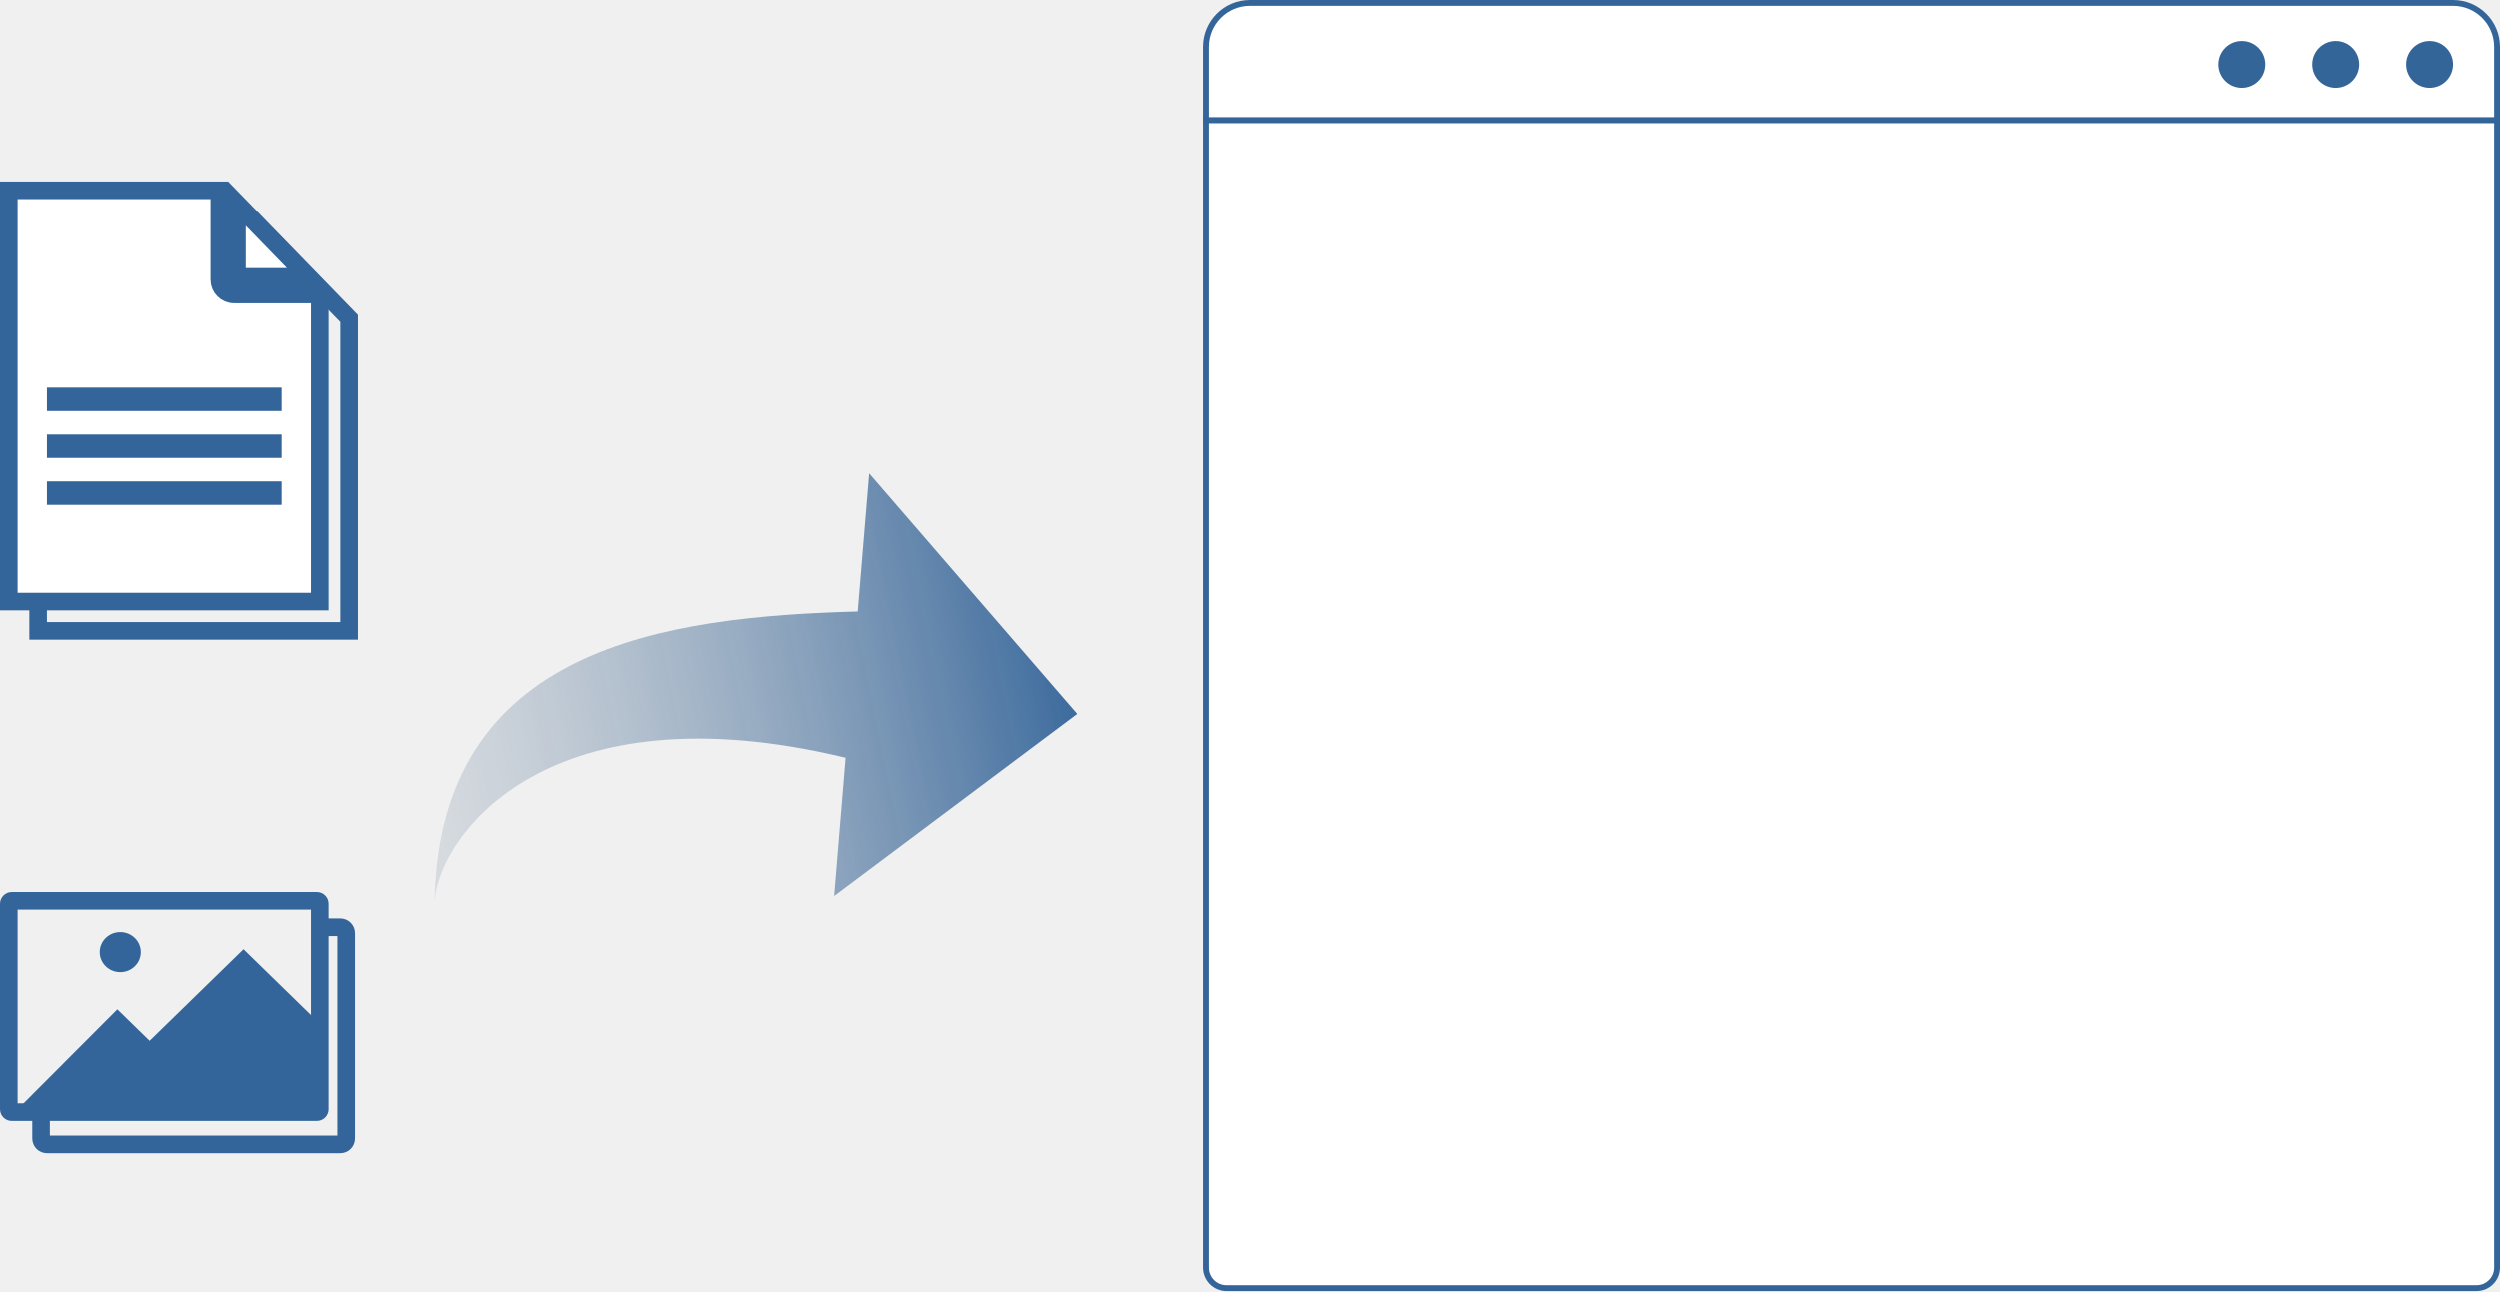
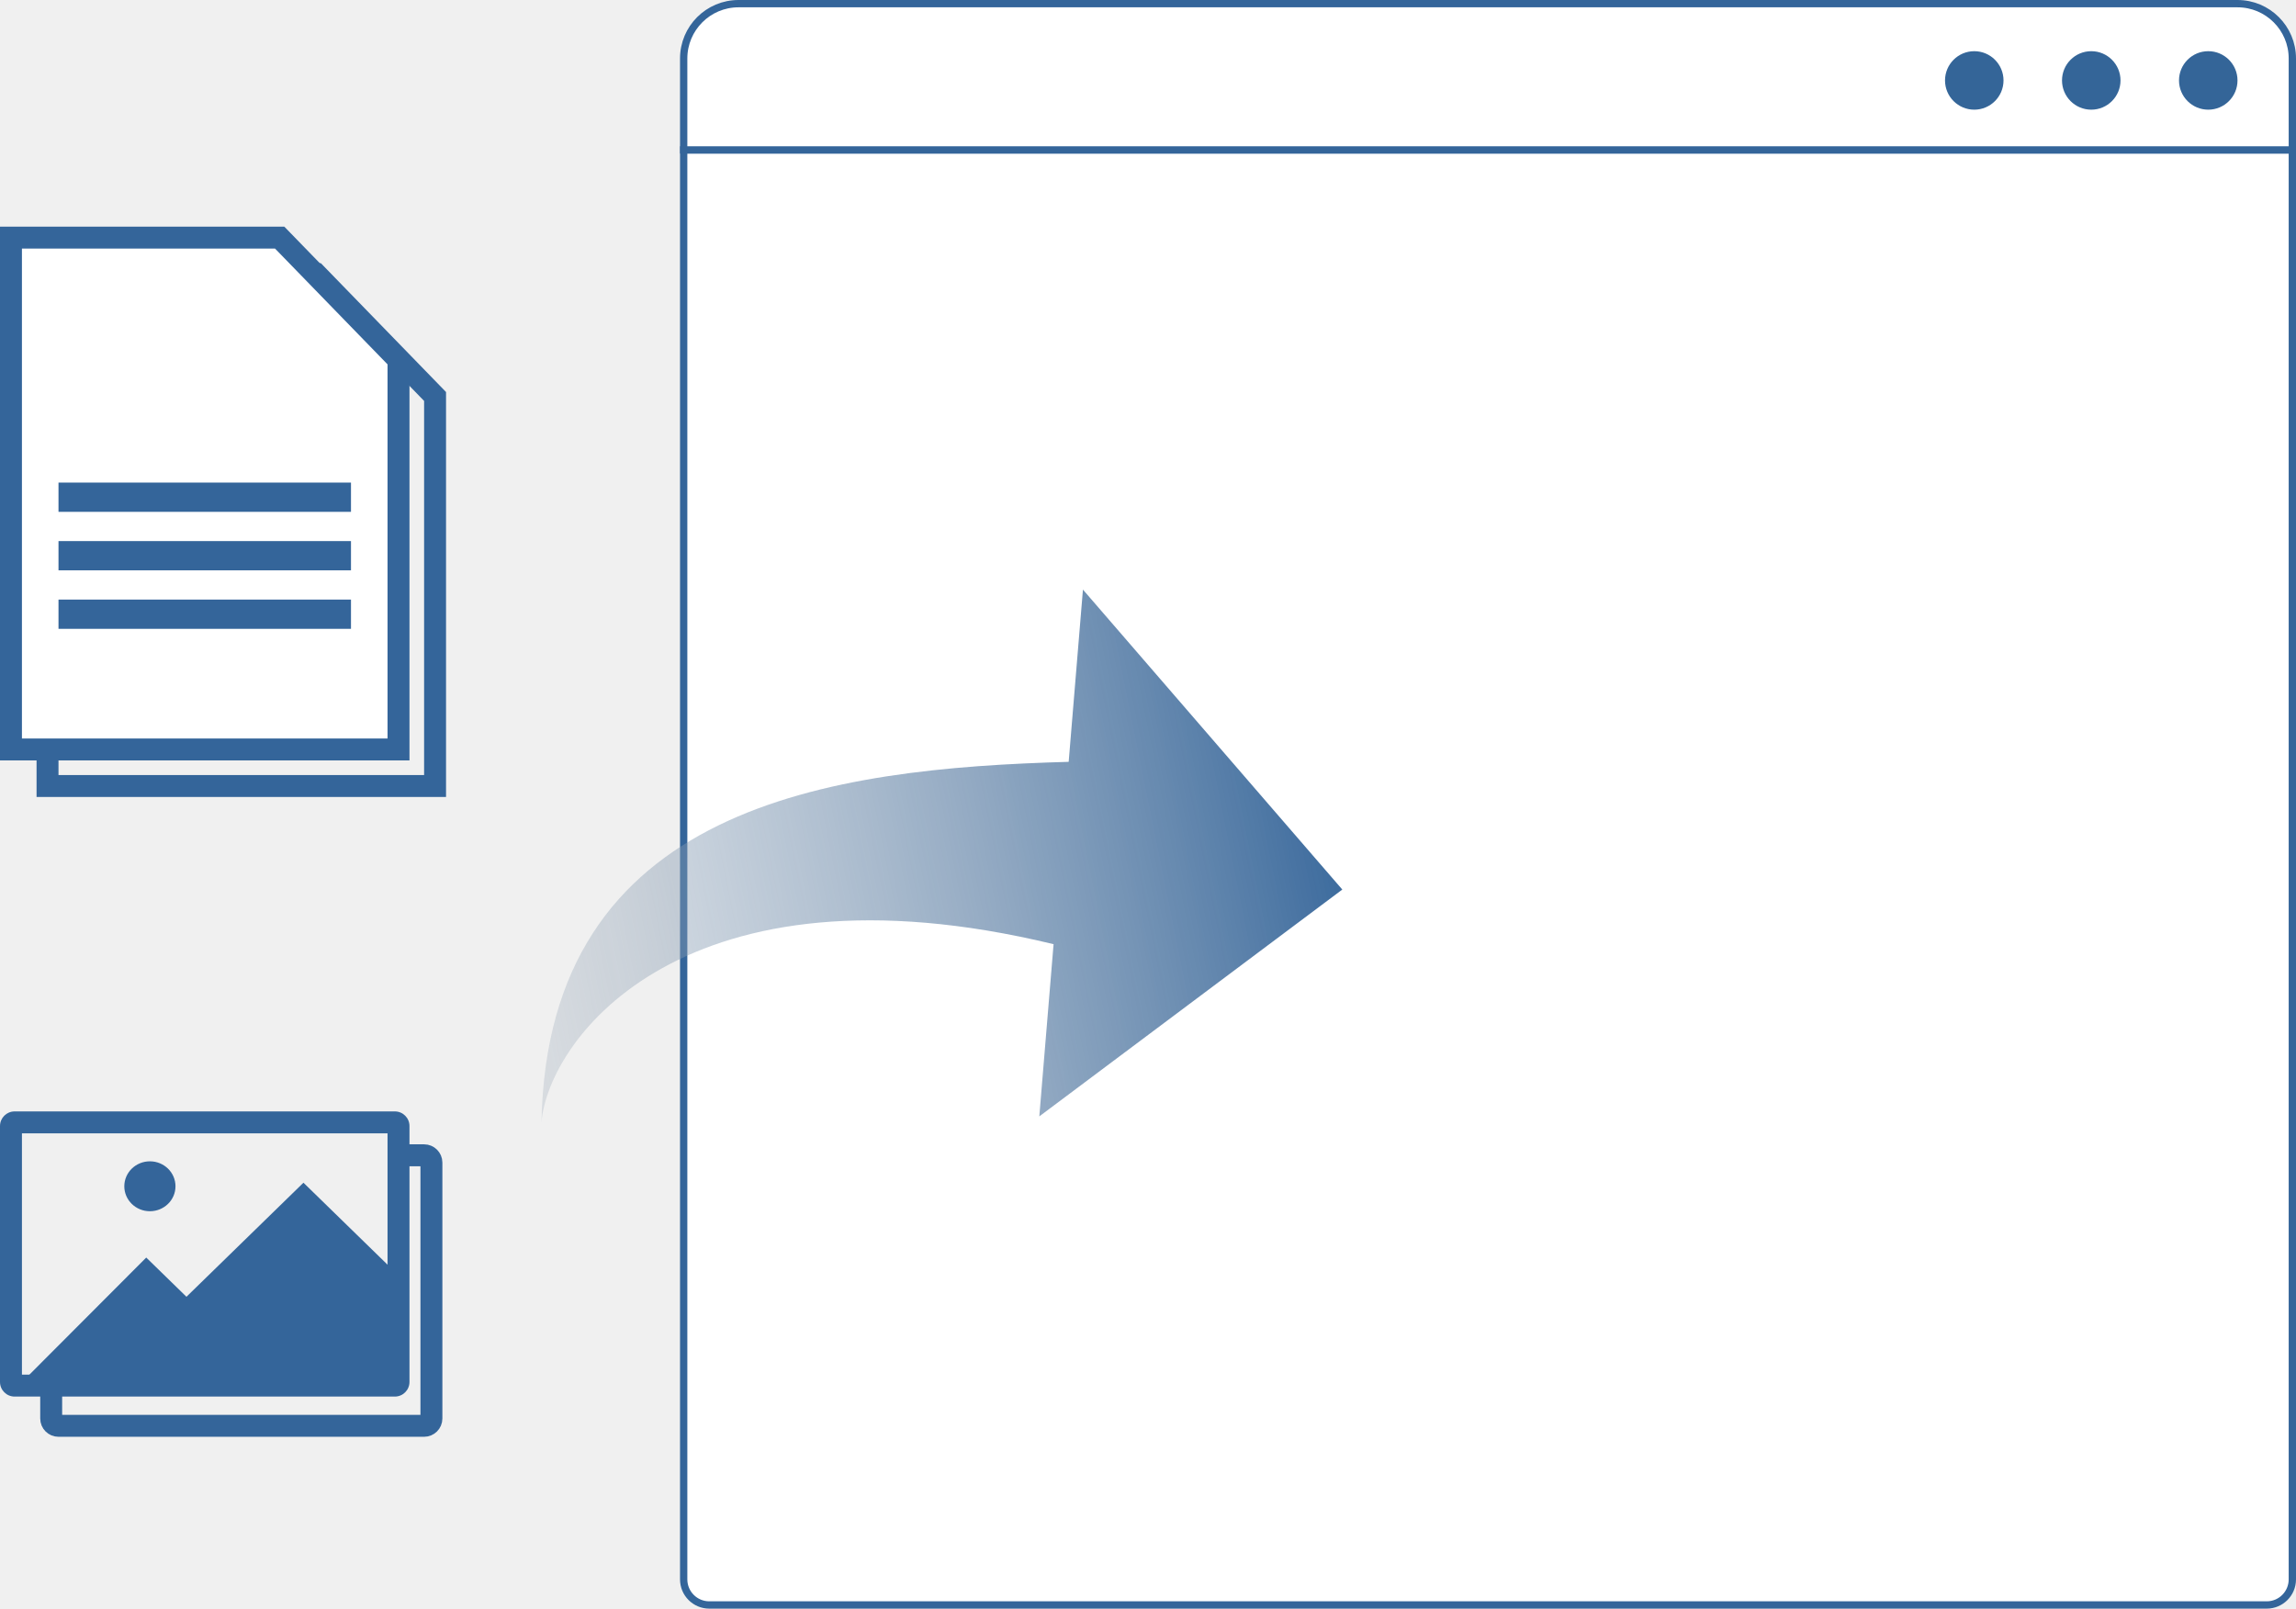
- <svg xmlns="http://www.w3.org/2000/svg" width="426" height="220" viewBox="0 0 426 220" fill="none">
+ <svg xmlns="http://www.w3.org/2000/svg" width="314" height="220" viewBox="0 0 314 220" fill="none">
  <path d="M6.5 107.5V37.5H43.252L59.5 54.224V107.5H6.5Z" stroke="#34659A" stroke-width="3" />
-   <path d="M37.386 32.5V47.615C37.386 48.996 38.505 50.115 39.886 50.115H54.5V102.5H1.5V32.5H37.386ZM40.386 34.697L52.451 47.115H40.386V34.697Z" fill="white" stroke="#34659A" stroke-width="3" />
+   <path d="M1.5 102.5V32.5H38.252L54.5 49.224V102.5H1.5Z" fill="white" stroke="#34659A" stroke-width="3" />
  <rect width="40" height="20" transform="translate(8 66)" fill="white" />
  <rect x="8" y="66" width="40" height="4" fill="#34659A" />
  <rect x="8" y="74" width="40" height="4" fill="#34659A" />
  <rect x="8" y="82" width="40" height="4" fill="#34659A" />
  <path d="M20 171.987L2 190.025L55.5 189.537L55.5 175.4L41.5 161.75L25.5 177.35L20 171.987Z" fill="#34659A" />
  <mask id="path-7-inside-1_6_55" fill="white">
    <rect y="152" width="56" height="39" rx="2" />
  </mask>
  <rect y="152" width="56" height="39" rx="2" stroke="#34659A" stroke-width="6" mask="url(#path-7-inside-1_6_55)" />
  <ellipse cx="20.5" cy="162.238" rx="3.5" ry="3.413" fill="#34659A" />
  <path d="M53.938 158H58C58.552 158 59 158.448 59 159V194C59 194.552 58.552 195 58 195H8C7.448 195 7 194.552 7 194V189.062" stroke="#34659A" stroke-width="3" />
-   <path d="M205.5 20.5H425.5V216C425.5 217.933 423.933 219.5 422 219.5H209C207.067 219.5 205.5 217.933 205.5 216V20.5Z" fill="white" stroke="#34659A" />
-   <path d="M213 0.5H418C422.142 0.5 425.5 3.858 425.5 8V20.5H205.5V8C205.5 3.858 208.858 0.5 213 0.5Z" fill="white" stroke="#34659A" />
-   <circle cx="382" cy="11" r="4" fill="#346598" />
-   <circle cx="398" cy="11" r="4" fill="#346598" />
-   <circle cx="414" cy="11" r="4" fill="#346598" />
+   <path d="M93.5 20.5H313.5V216C313.5 217.933 311.933 219.5 310 219.5H97C95.067 219.5 93.5 217.933 93.5 216V20.5Z" fill="white" stroke="#34659A" />
+   <path d="M93.5 8C93.5 3.858 96.858 0.5 101 0.5H306C310.142 0.5 313.5 3.858 313.5 8V20.5H93.5V8Z" fill="white" stroke="#34659A" />
+   <circle cx="270" cy="11" r="4" fill="#346598" />
+   <circle cx="286" cy="11" r="4" fill="#346598" />
+   <circle cx="302" cy="11" r="4" fill="#346598" />
  <path d="M146.152 104.19C113.687 105.101 74.874 110.043 74.05 153.496C75.007 141.95 93.734 116.956 144.086 129.128L142.135 152.68L183.573 121.657L148.103 80.637L146.152 104.19Z" fill="url(#paint0_linear_6_55)" />
  <defs>
    <linearGradient id="paint0_linear_6_55" x1="189.193" y1="126.882" x2="27.747" y2="159.493" gradientUnits="userSpaceOnUse">
      <stop stop-color="#34659A" />
      <stop offset="1" stop-color="#C4C4C4" stop-opacity="0" />
    </linearGradient>
  </defs>
</svg>
